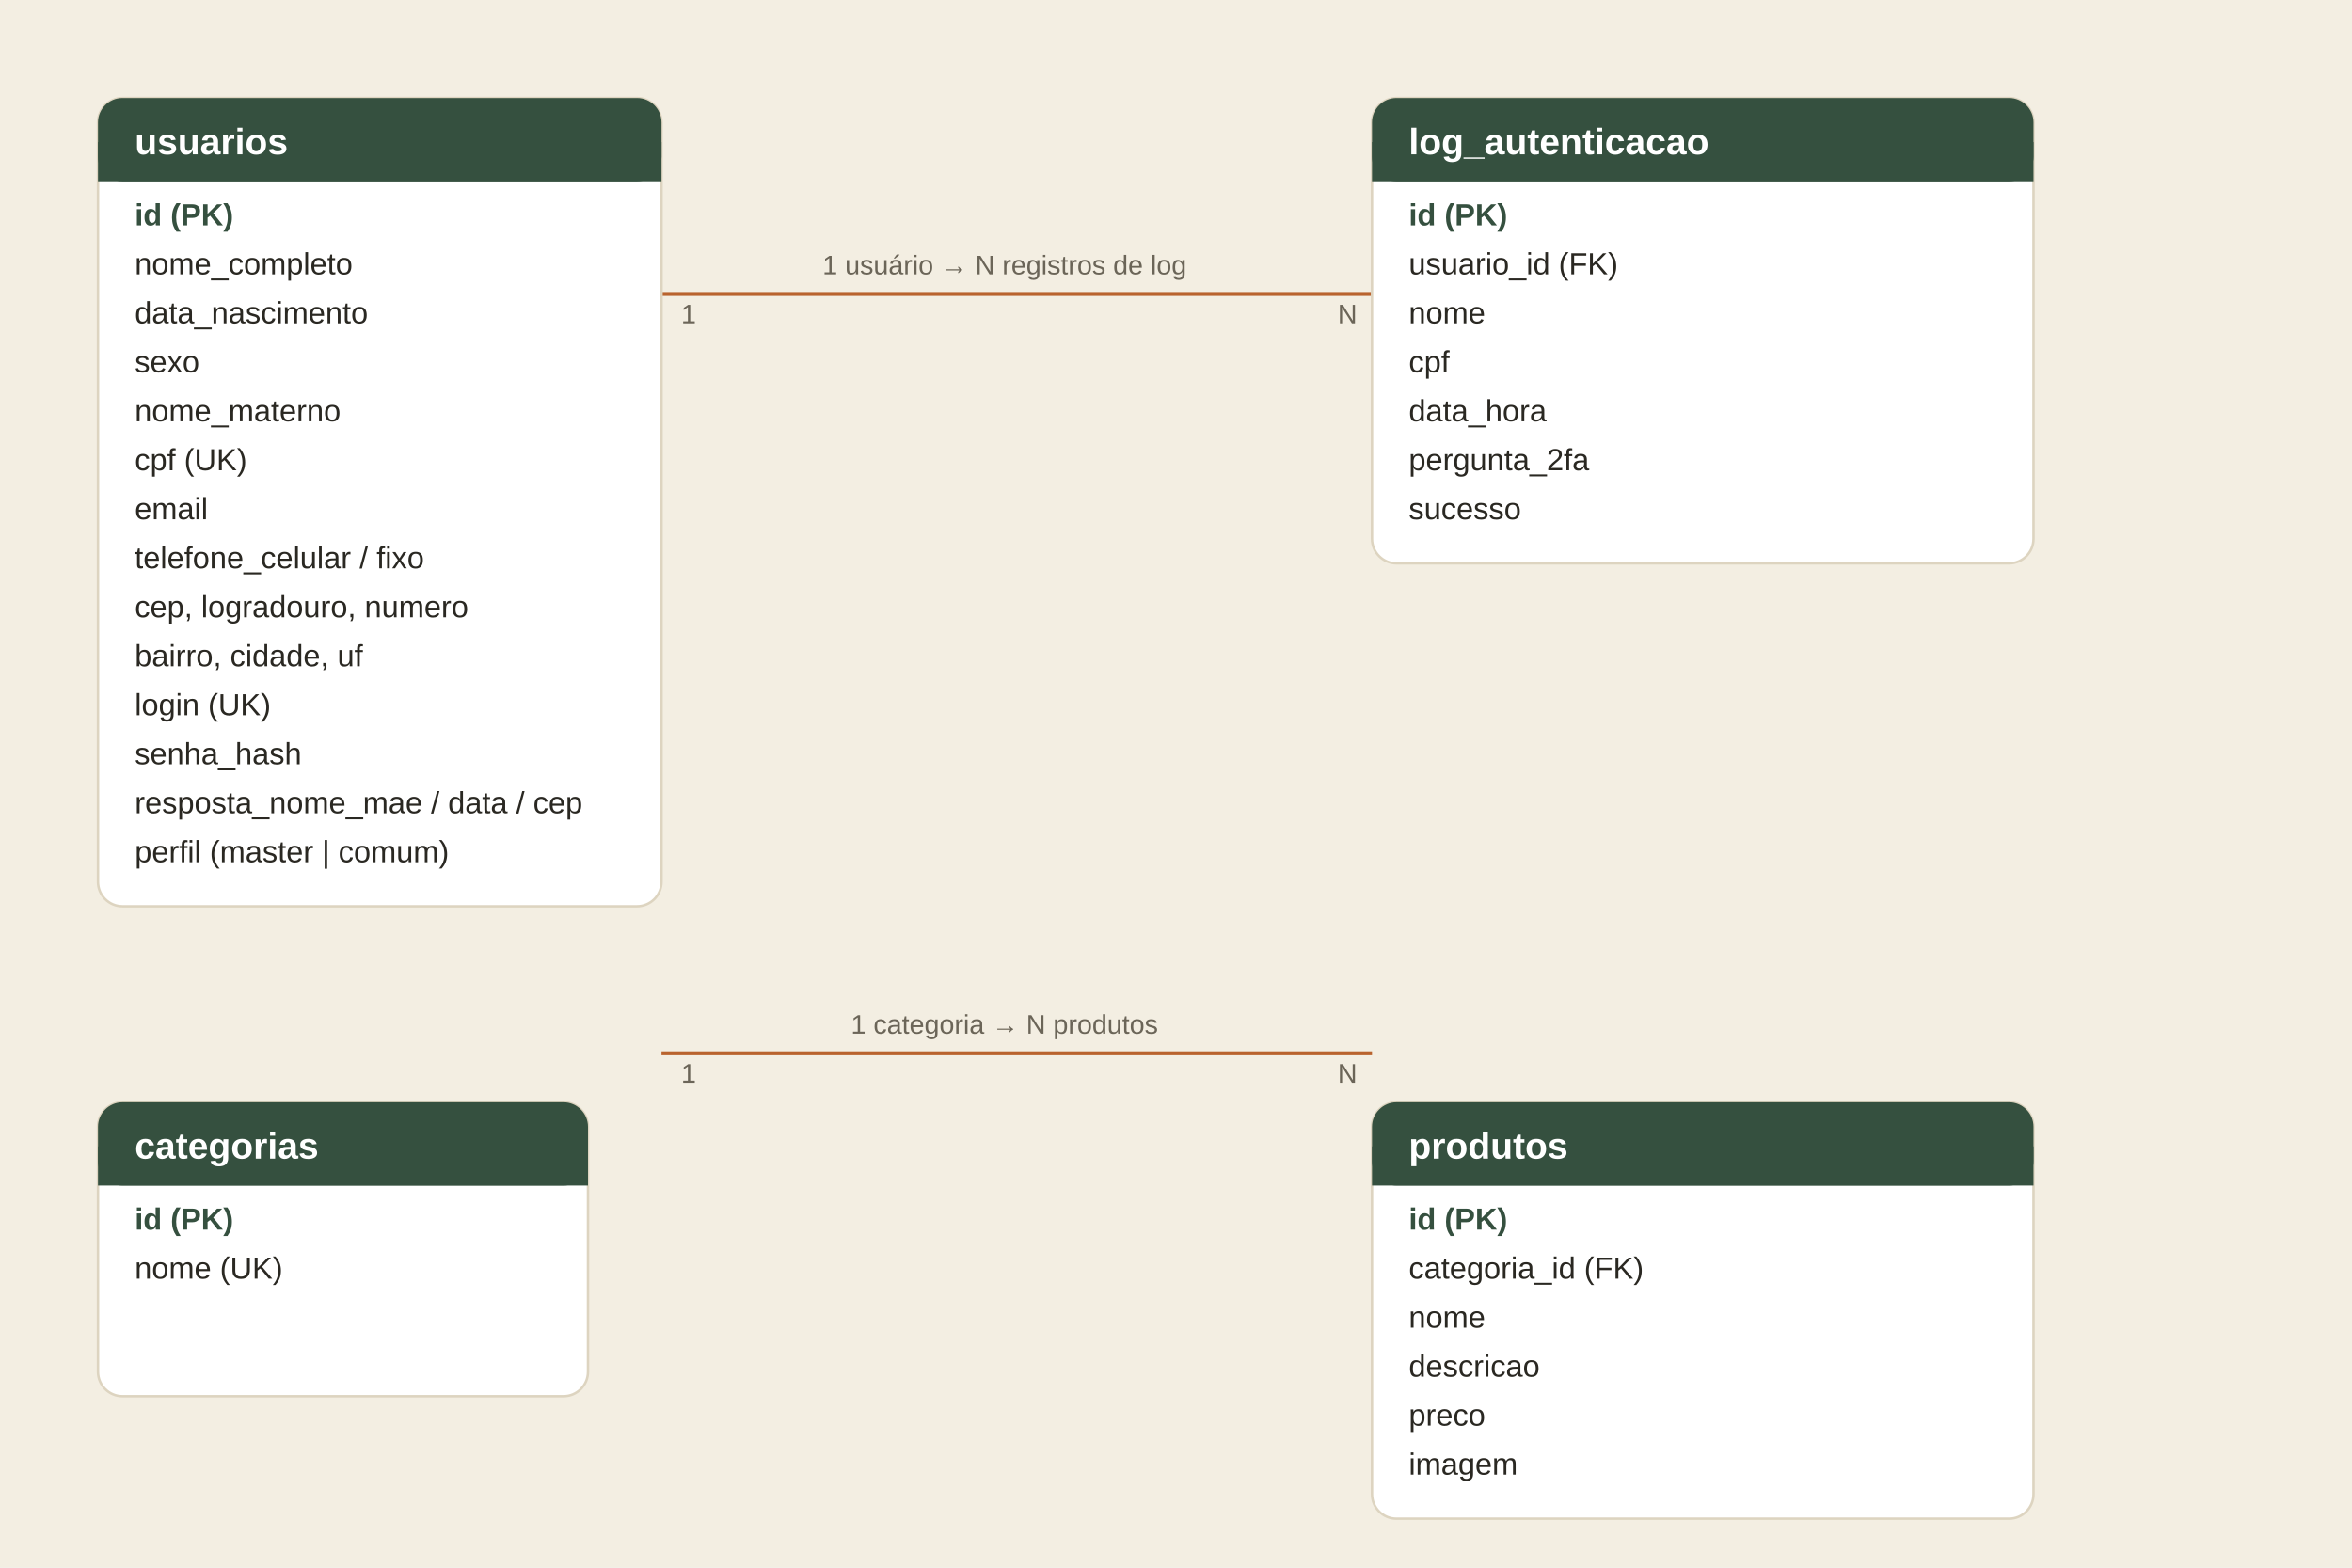
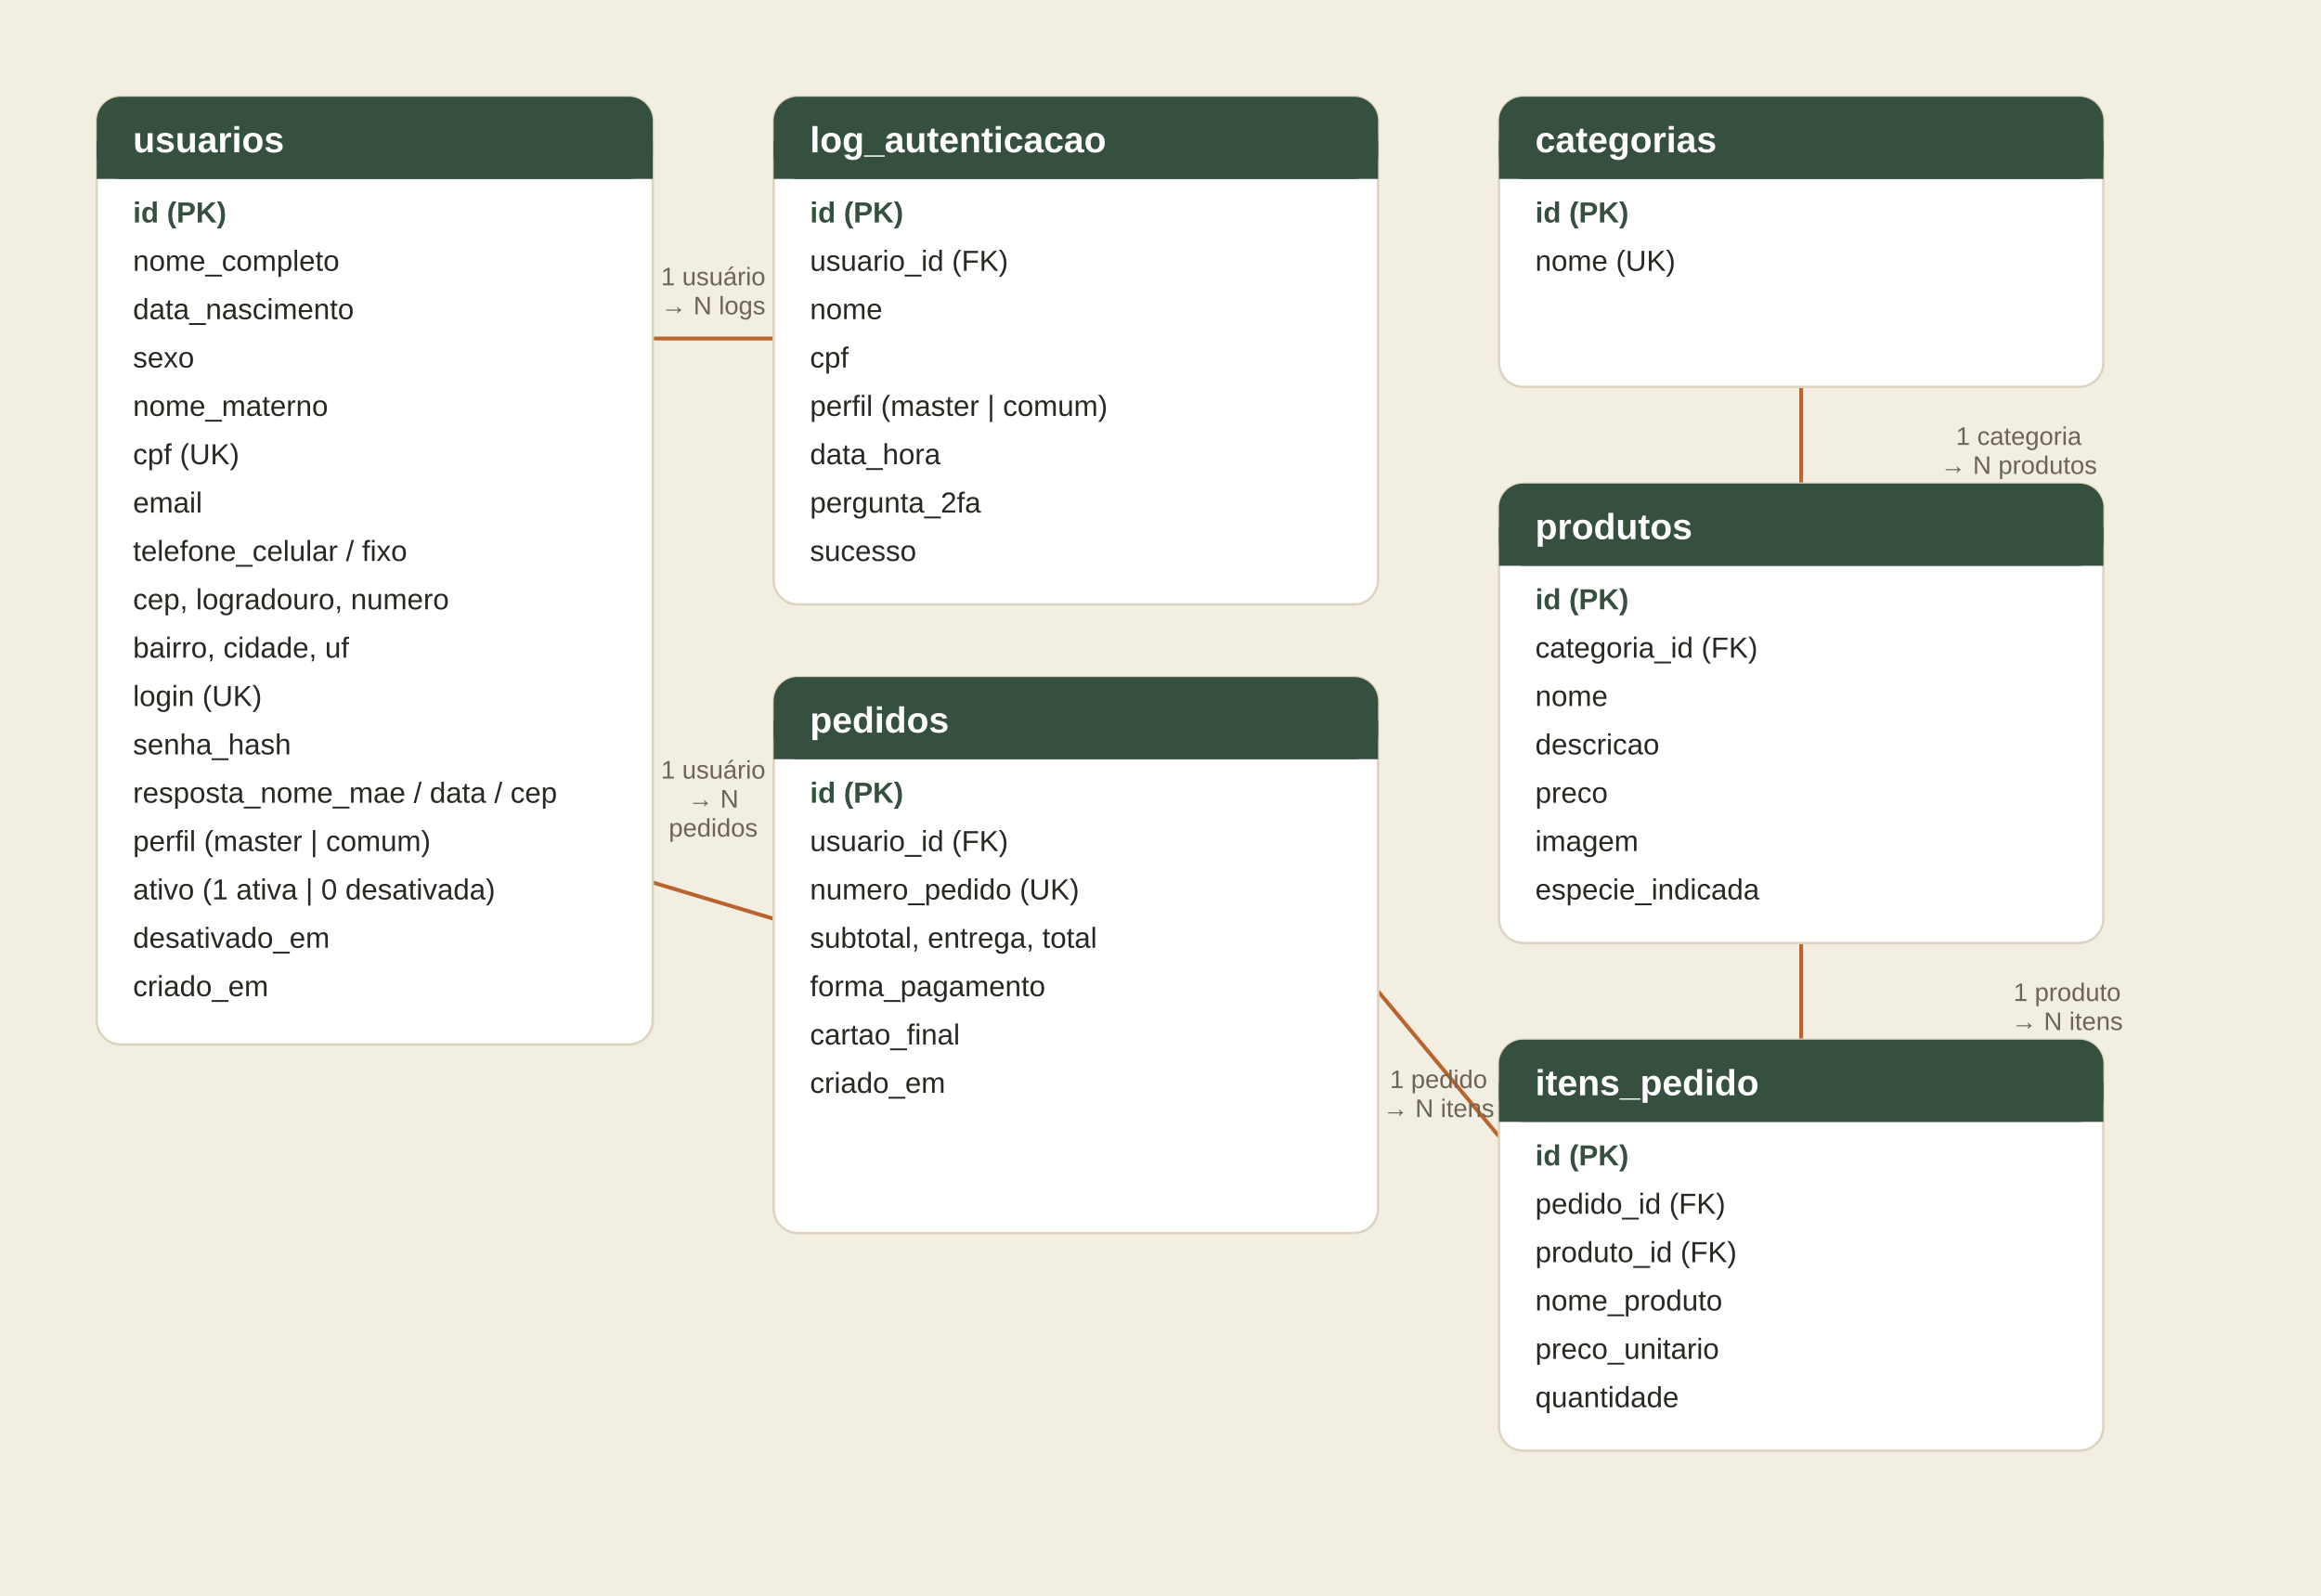
- <svg xmlns="http://www.w3.org/2000/svg" viewBox="0 0 960 640" font-family="Arial, sans-serif">
+ <svg xmlns="http://www.w3.org/2000/svg" viewBox="0 0 960 660" font-family="Arial, sans-serif">
  <defs>
    <style>
      .titulo { fill: #FFFFFF; font-size: 15px; font-weight: bold; }
-       .campo { fill: #2A2822; font-size: 12.5px; }
-       .campo-pk { fill: #35503F; font-size: 12.5px; font-weight: bold; }
-       .rotulo-linha { fill: #6B6558; font-size: 11px; }
+       .campo { fill: #2A2822; font-size: 12px; }
+       .campo-pk { fill: #35503F; font-size: 12px; font-weight: bold; }
+       .rotulo-linha { fill: #6B6558; font-size: 10.5px; }
    </style>
  </defs>
-   <rect x="0" y="0" width="960" height="640" fill="#F3EEE2" />
-   <line x1="270" y1="120" x2="560" y2="120" stroke="#B9632E" stroke-width="1.6" />
-   <text x="410" y="112" text-anchor="middle" class="rotulo-linha">1 usuário → N registros de log</text>
-   <text x="278" y="132" class="rotulo-linha">1</text>
-   <text x="546" y="132" class="rotulo-linha">N</text>
-   <line x1="270" y1="430" x2="560" y2="430" stroke="#B9632E" stroke-width="1.6" />
-   <text x="410" y="422" text-anchor="middle" class="rotulo-linha">1 categoria → N produtos</text>
-   <text x="278" y="442" class="rotulo-linha">1</text>
-   <text x="546" y="442" class="rotulo-linha">N</text>
+   <rect x="0" y="0" width="960" height="660" fill="#F3EEE2" />
+   <line x1="270" y1="140" x2="320" y2="140" stroke="#B9632E" stroke-width="1.6" />
+   <text x="295" y="118" text-anchor="middle" class="rotulo-linha">1 usuário</text>
+   <text x="295" y="130" text-anchor="middle" class="rotulo-linha">→ N logs</text>
+   <line x1="270" y1="365" x2="320" y2="380" stroke="#B9632E" stroke-width="1.6" />
+   <text x="295" y="322" text-anchor="middle" class="rotulo-linha">1 usuário</text>
+   <text x="295" y="334" text-anchor="middle" class="rotulo-linha">→ N</text>
+   <text x="295" y="346" text-anchor="middle" class="rotulo-linha">pedidos</text>
+   <line x1="745" y1="160" x2="745" y2="200" stroke="#B9632E" stroke-width="1.6" />
+   <text x="835" y="184" text-anchor="middle" class="rotulo-linha">1 categoria</text>
+   <text x="835" y="196" text-anchor="middle" class="rotulo-linha">→ N produtos</text>
+   <line x1="745" y1="390" x2="745" y2="430" stroke="#B9632E" stroke-width="1.6" />
+   <text x="855" y="414" text-anchor="middle" class="rotulo-linha">1 produto</text>
+   <text x="855" y="426" text-anchor="middle" class="rotulo-linha">→ N itens</text>
+   <line x1="570" y1="410" x2="620" y2="470" stroke="#B9632E" stroke-width="1.6" />
+   <text x="595" y="450" text-anchor="middle" class="rotulo-linha">1 pedido</text>
+   <text x="595" y="462" text-anchor="middle" class="rotulo-linha">→ N itens</text>
  <g>
-     <rect x="40" y="40" width="230" height="330" rx="10" fill="#FFFFFF" stroke="#DDD4C0" />
+     <rect x="40" y="40" width="230" height="392" rx="10" fill="#FFFFFF" stroke="#DDD4C0" />
    <rect x="40" y="40" width="230" height="34" rx="10" fill="#35503F" />
    <rect x="40" y="58" width="230" height="16" fill="#35503F" />
    <text x="55" y="63" class="titulo">usuarios</text>
    <text x="55" y="92" class="campo-pk">id (PK)</text>
    <text x="55" y="112" class="campo">nome_completo</text>
    <text x="55" y="132" class="campo">data_nascimento</text>
    <text x="55" y="152" class="campo">sexo</text>
    <text x="55" y="172" class="campo">nome_materno</text>
    <text x="55" y="192" class="campo">cpf (UK)</text>
    <text x="55" y="212" class="campo">email</text>
    <text x="55" y="232" class="campo">telefone_celular / fixo</text>
    <text x="55" y="252" class="campo">cep, logradouro, numero</text>
    <text x="55" y="272" class="campo">bairro, cidade, uf</text>
    <text x="55" y="292" class="campo">login (UK)</text>
    <text x="55" y="312" class="campo">senha_hash</text>
    <text x="55" y="332" class="campo">resposta_nome_mae / data / cep</text>
    <text x="55" y="352" class="campo">perfil (master | comum)</text>
+     <text x="55" y="372" class="campo">ativo (1 ativa | 0 desativada)</text>
+     <text x="55" y="392" class="campo">desativado_em</text>
+     <text x="55" y="412" class="campo">criado_em</text>
  </g>
  <g>
-     <rect x="560" y="40" width="270" height="190" rx="10" fill="#FFFFFF" stroke="#DDD4C0" />
-     <rect x="560" y="40" width="270" height="34" rx="10" fill="#35503F" />
-     <rect x="560" y="58" width="270" height="16" fill="#35503F" />
-     <text x="575" y="63" class="titulo">log_autenticacao</text>
-     <text x="575" y="92" class="campo-pk">id (PK)</text>
-     <text x="575" y="112" class="campo">usuario_id (FK)</text>
-     <text x="575" y="132" class="campo">nome</text>
-     <text x="575" y="152" class="campo">cpf</text>
-     <text x="575" y="172" class="campo">data_hora</text>
-     <text x="575" y="192" class="campo">pergunta_2fa</text>
-     <text x="575" y="212" class="campo">sucesso</text>
+     <rect x="320" y="40" width="250" height="210" rx="10" fill="#FFFFFF" stroke="#DDD4C0" />
+     <rect x="320" y="40" width="250" height="34" rx="10" fill="#35503F" />
+     <rect x="320" y="58" width="250" height="16" fill="#35503F" />
+     <text x="335" y="63" class="titulo">log_autenticacao</text>
+     <text x="335" y="92" class="campo-pk">id (PK)</text>
+     <text x="335" y="112" class="campo">usuario_id (FK)</text>
+     <text x="335" y="132" class="campo">nome</text>
+     <text x="335" y="152" class="campo">cpf</text>
+     <text x="335" y="172" class="campo">perfil (master | comum)</text>
+     <text x="335" y="192" class="campo">data_hora</text>
+     <text x="335" y="212" class="campo">pergunta_2fa</text>
+     <text x="335" y="232" class="campo">sucesso</text>
  </g>
  <g>
-     <rect x="40" y="450" width="200" height="120" rx="10" fill="#FFFFFF" stroke="#DDD4C0" />
-     <rect x="40" y="450" width="200" height="34" rx="10" fill="#35503F" />
-     <rect x="40" y="468" width="200" height="16" fill="#35503F" />
-     <text x="55" y="473" class="titulo">categorias</text>
-     <text x="55" y="502" class="campo-pk">id (PK)</text>
-     <text x="55" y="522" class="campo">nome (UK)</text>
+     <rect x="320" y="280" width="250" height="230" rx="10" fill="#FFFFFF" stroke="#DDD4C0" />
+     <rect x="320" y="280" width="250" height="34" rx="10" fill="#35503F" />
+     <rect x="320" y="298" width="250" height="16" fill="#35503F" />
+     <text x="335" y="303" class="titulo">pedidos</text>
+     <text x="335" y="332" class="campo-pk">id (PK)</text>
+     <text x="335" y="352" class="campo">usuario_id (FK)</text>
+     <text x="335" y="372" class="campo">numero_pedido (UK)</text>
+     <text x="335" y="392" class="campo">subtotal, entrega, total</text>
+     <text x="335" y="412" class="campo">forma_pagamento</text>
+     <text x="335" y="432" class="campo">cartao_final</text>
+     <text x="335" y="452" class="campo">criado_em</text>
  </g>
  <g>
-     <rect x="560" y="450" width="270" height="170" rx="10" fill="#FFFFFF" stroke="#DDD4C0" />
-     <rect x="560" y="450" width="270" height="34" rx="10" fill="#35503F" />
-     <rect x="560" y="468" width="270" height="16" fill="#35503F" />
-     <text x="575" y="473" class="titulo">produtos</text>
-     <text x="575" y="502" class="campo-pk">id (PK)</text>
-     <text x="575" y="522" class="campo">categoria_id (FK)</text>
-     <text x="575" y="542" class="campo">nome</text>
-     <text x="575" y="562" class="campo">descricao</text>
-     <text x="575" y="582" class="campo">preco</text>
-     <text x="575" y="602" class="campo">imagem</text>
+     <rect x="620" y="40" width="250" height="120" rx="10" fill="#FFFFFF" stroke="#DDD4C0" />
+     <rect x="620" y="40" width="250" height="34" rx="10" fill="#35503F" />
+     <rect x="620" y="58" width="250" height="16" fill="#35503F" />
+     <text x="635" y="63" class="titulo">categorias</text>
+     <text x="635" y="92" class="campo-pk">id (PK)</text>
+     <text x="635" y="112" class="campo">nome (UK)</text>
+   </g>
+   <g>
+     <rect x="620" y="200" width="250" height="190" rx="10" fill="#FFFFFF" stroke="#DDD4C0" />
+     <rect x="620" y="200" width="250" height="34" rx="10" fill="#35503F" />
+     <rect x="620" y="218" width="250" height="16" fill="#35503F" />
+     <text x="635" y="223" class="titulo">produtos</text>
+     <text x="635" y="252" class="campo-pk">id (PK)</text>
+     <text x="635" y="272" class="campo">categoria_id (FK)</text>
+     <text x="635" y="292" class="campo">nome</text>
+     <text x="635" y="312" class="campo">descricao</text>
+     <text x="635" y="332" class="campo">preco</text>
+     <text x="635" y="352" class="campo">imagem</text>
+     <text x="635" y="372" class="campo">especie_indicada</text>
+   </g>
+   <g>
+     <rect x="620" y="430" width="250" height="170" rx="10" fill="#FFFFFF" stroke="#DDD4C0" />
+     <rect x="620" y="430" width="250" height="34" rx="10" fill="#35503F" />
+     <rect x="620" y="448" width="250" height="16" fill="#35503F" />
+     <text x="635" y="453" class="titulo">itens_pedido</text>
+     <text x="635" y="482" class="campo-pk">id (PK)</text>
+     <text x="635" y="502" class="campo">pedido_id (FK)</text>
+     <text x="635" y="522" class="campo">produto_id (FK)</text>
+     <text x="635" y="542" class="campo">nome_produto</text>
+     <text x="635" y="562" class="campo">preco_unitario</text>
+     <text x="635" y="582" class="campo">quantidade</text>
  </g>
</svg>
